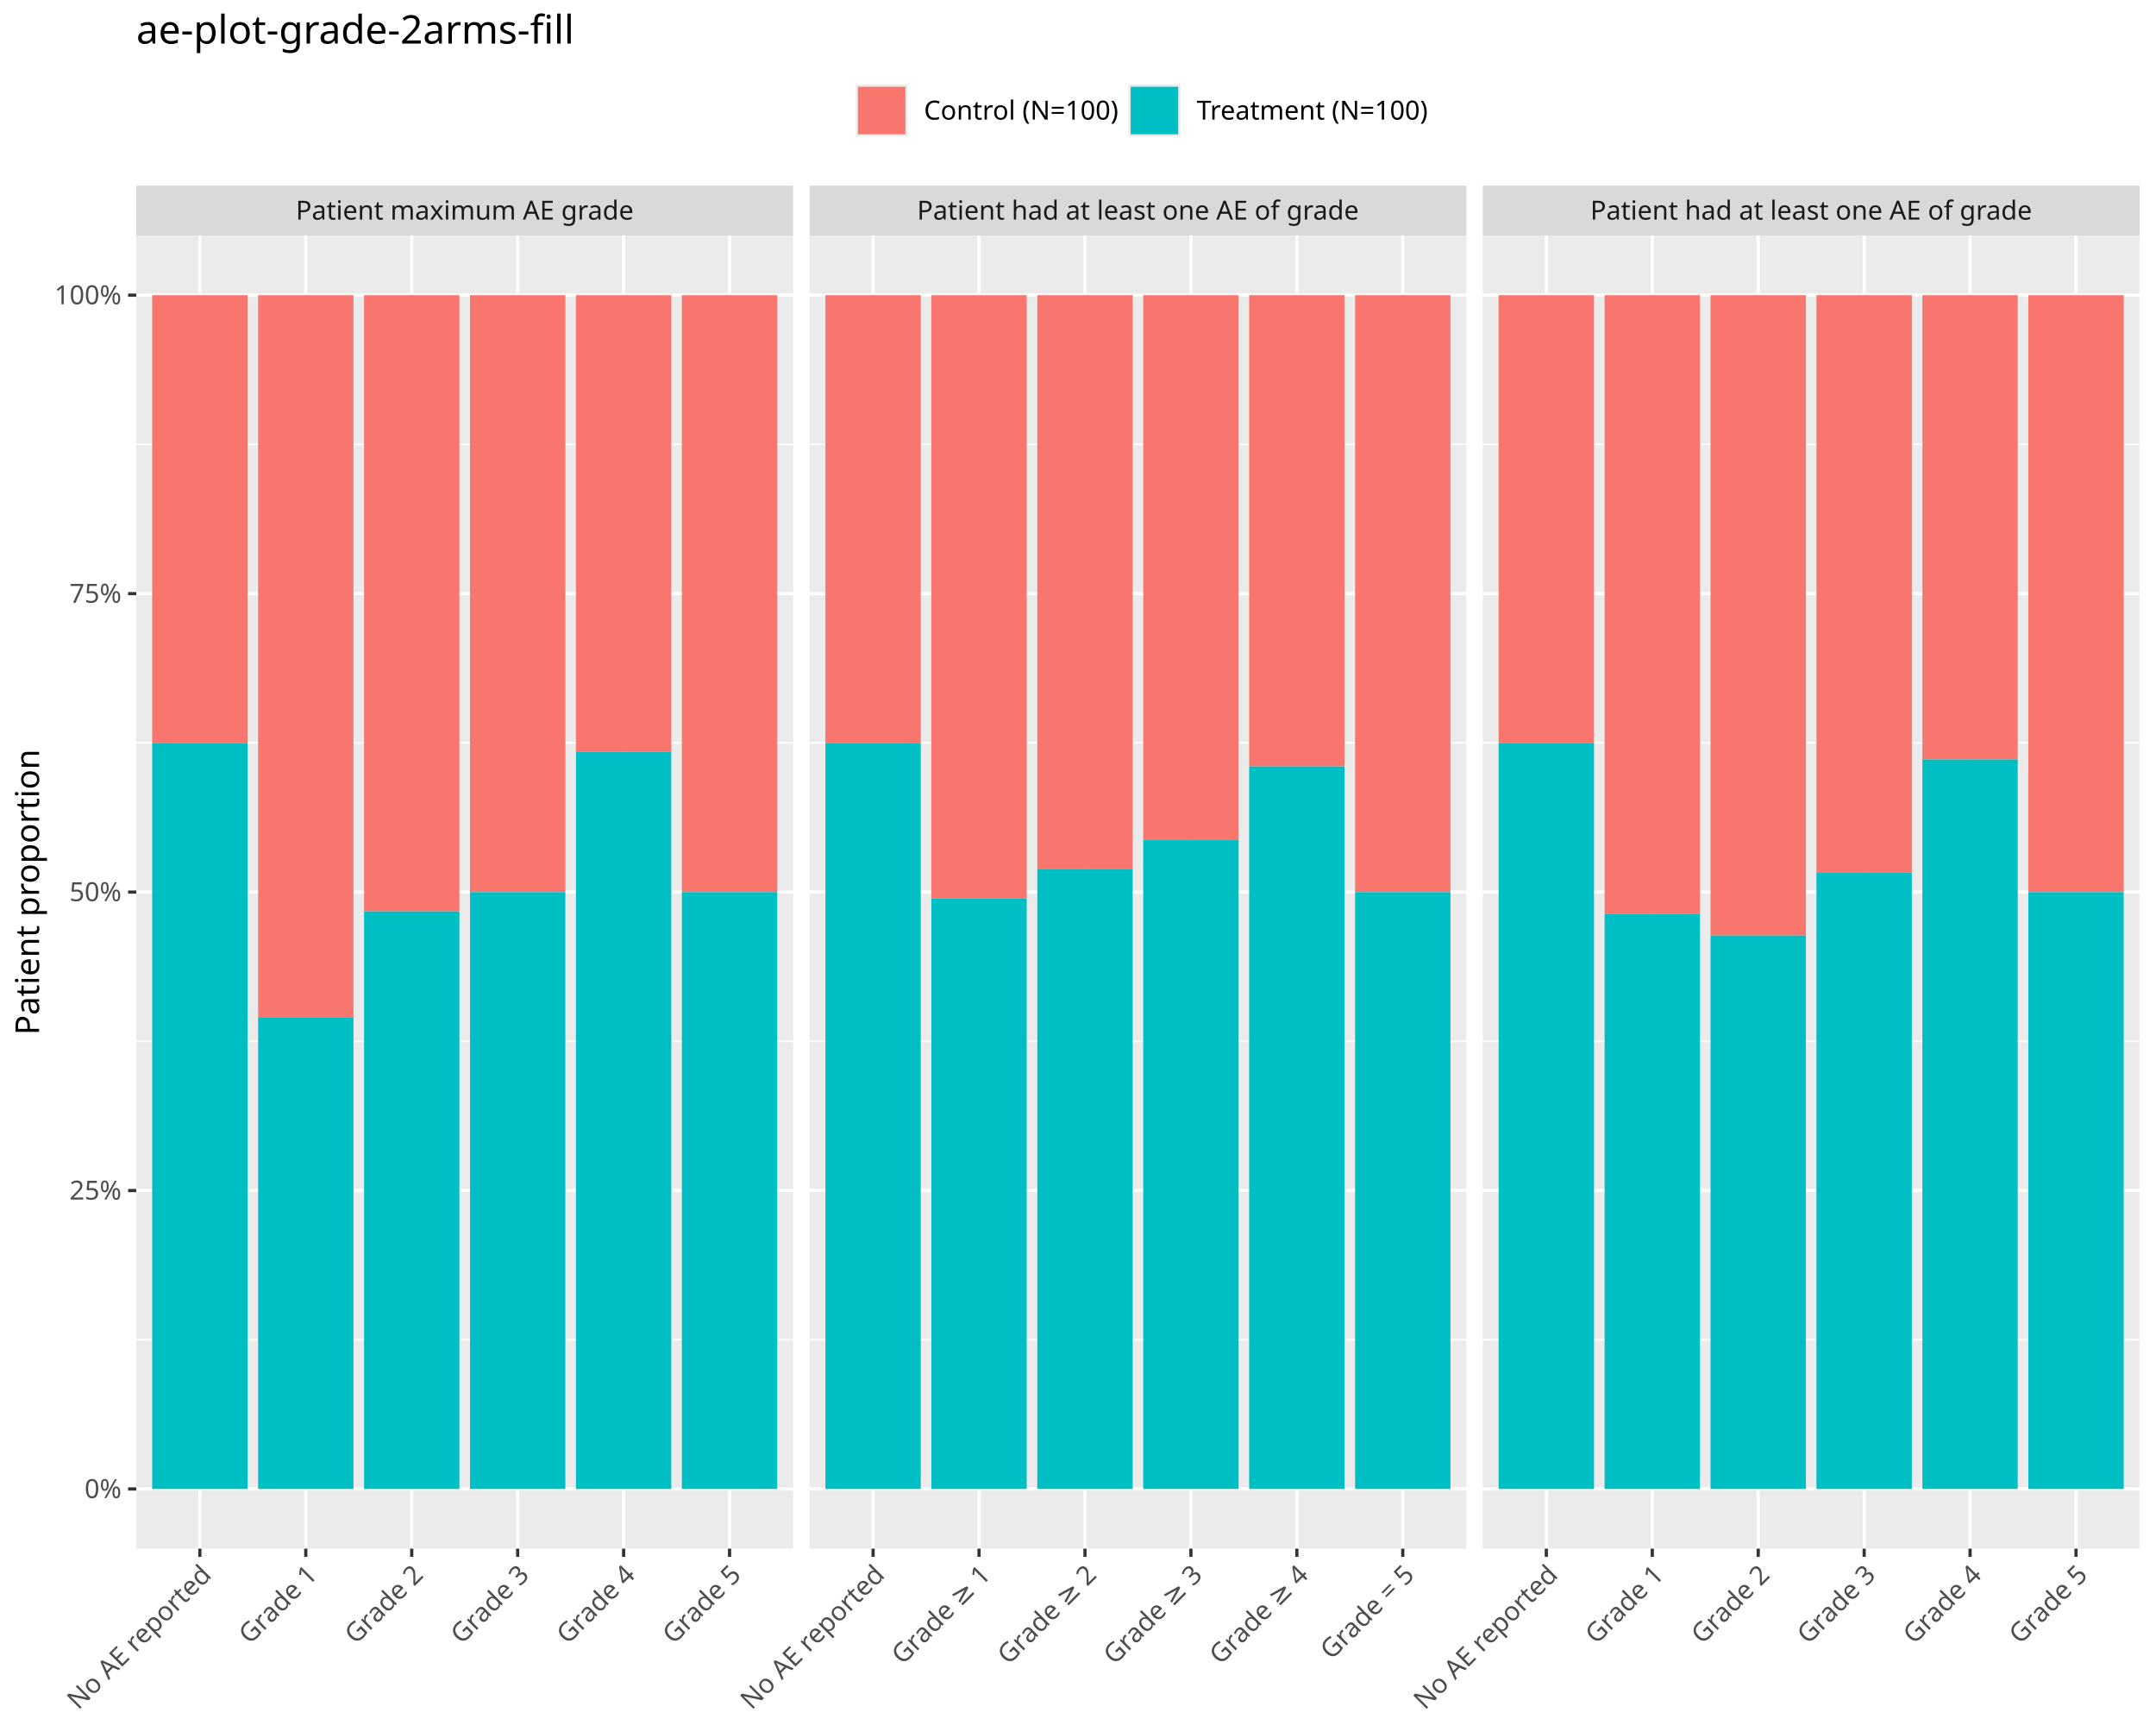
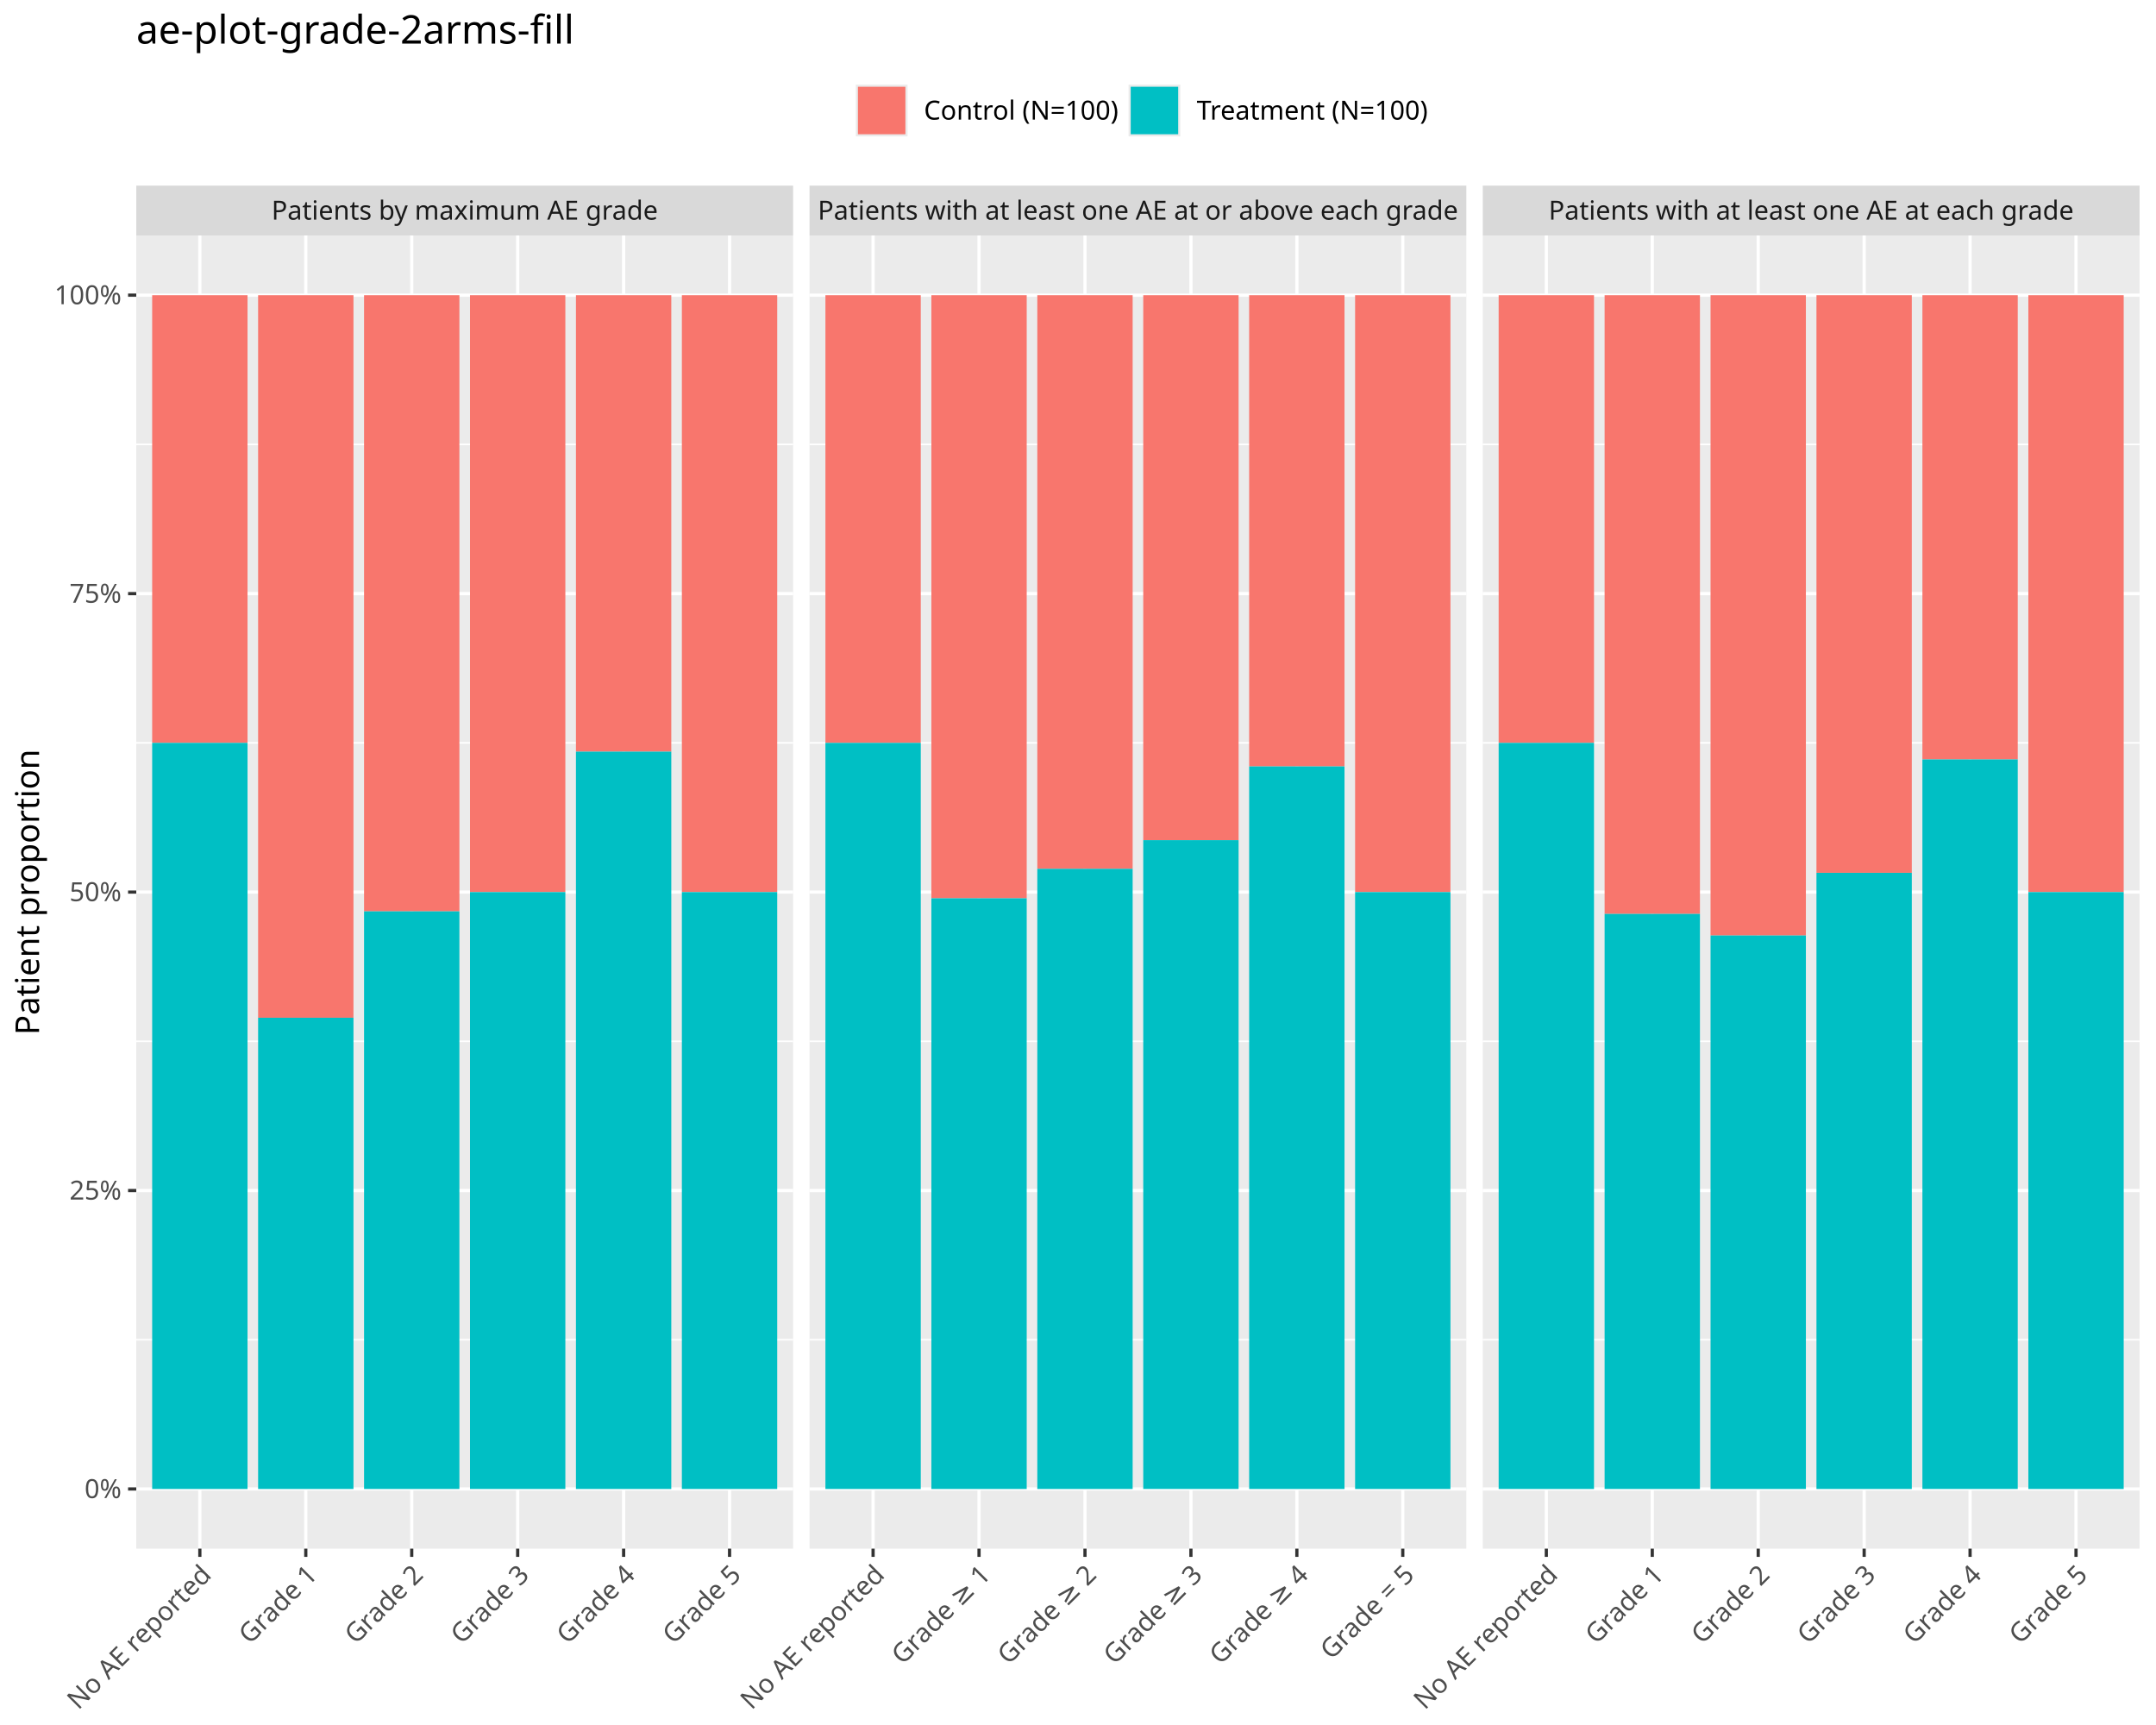
<svg xmlns="http://www.w3.org/2000/svg" class="svglite" data-engine-version="2.0" width="720.00pt" height="576.00pt" viewBox="0 0 720.00 576.00">
  <defs>
    <style type="text/css">
    .svglite line, .svglite polyline, .svglite polygon, .svglite path, .svglite rect, .svglite circle {
      fill: none;
      stroke: #000000;
      stroke-linecap: round;
      stroke-linejoin: round;
      stroke-miterlimit: 10.00;
    }
  </style>
  </defs>
  <rect width="100%" height="100%" style="stroke: none; fill: #FFFFFF;" />
  <defs>
    <clipPath id="cpMC4wMHw3MjAuMDB8MC4wMHw1NzYuMDA=">
      <rect x="0.00" y="0.00" width="720.00" height="576.00" />
    </clipPath>
  </defs>
  <g clip-path="url(#cpMC4wMHw3MjAuMDB8MC4wMHw1NzYuMDA=)">
    <rect x="0" y="0.00" width="720.00" height="576.00" style="stroke-width: 1.07; stroke: #FFFFFF; fill: #FFFFFF;" />
  </g>
  <defs>
    <clipPath id="cpNDUuNTF8MjY0Ljg2fDc4LjYzfDUxNy4xMg==">
      <rect x="45.51" y="78.63" width="219.35" height="438.49" />
    </clipPath>
  </defs>
  <g clip-path="url(#cpNDUuNTF8MjY0Ljg2fDc4LjYzfDUxNy4xMg==)">
    <rect x="45.51" y="78.63" width="219.35" height="438.49" style="stroke-width: 1.07; stroke: none; fill: #EBEBEB;" />
    <polyline points="45.51,447.36 264.86,447.36 " style="stroke-width: 0.53; stroke: #FFFFFF; stroke-linecap: butt;" />
    <polyline points="45.51,347.70 264.86,347.70 " style="stroke-width: 0.53; stroke: #FFFFFF; stroke-linecap: butt;" />
    <polyline points="45.51,248.05 264.86,248.05 " style="stroke-width: 0.53; stroke: #FFFFFF; stroke-linecap: butt;" />
    <polyline points="45.51,148.39 264.86,148.39 " style="stroke-width: 0.53; stroke: #FFFFFF; stroke-linecap: butt;" />
    <polyline points="45.51,497.19 264.86,497.19 " style="stroke-width: 1.07; stroke: #FFFFFF; stroke-linecap: butt;" />
    <polyline points="45.51,397.53 264.86,397.53 " style="stroke-width: 1.07; stroke: #FFFFFF; stroke-linecap: butt;" />
    <polyline points="45.51,297.88 264.86,297.88 " style="stroke-width: 1.07; stroke: #FFFFFF; stroke-linecap: butt;" />
    <polyline points="45.51,198.22 264.86,198.22 " style="stroke-width: 1.07; stroke: #FFFFFF; stroke-linecap: butt;" />
    <polyline points="45.51,98.56 264.86,98.56 " style="stroke-width: 1.07; stroke: #FFFFFF; stroke-linecap: butt;" />
    <polyline points="66.74,517.12 66.74,78.63 " style="stroke-width: 1.07; stroke: #FFFFFF; stroke-linecap: butt;" />
    <polyline points="102.12,517.12 102.12,78.63 " style="stroke-width: 1.07; stroke: #FFFFFF; stroke-linecap: butt;" />
    <polyline points="137.50,517.12 137.50,78.63 " style="stroke-width: 1.07; stroke: #FFFFFF; stroke-linecap: butt;" />
    <polyline points="172.88,517.12 172.88,78.63 " style="stroke-width: 1.07; stroke: #FFFFFF; stroke-linecap: butt;" />
    <polyline points="208.26,517.12 208.26,78.63 " style="stroke-width: 1.07; stroke: #FFFFFF; stroke-linecap: butt;" />
    <polyline points="243.64,517.12 243.64,78.63 " style="stroke-width: 1.07; stroke: #FFFFFF; stroke-linecap: butt;" />
    <rect x="50.82" y="98.56" width="31.84" height="149.48" style="stroke-width: 1.07; stroke: none; stroke-linecap: butt; stroke-linejoin: miter; fill: #F8766D;" />
    <rect x="50.82" y="248.05" width="31.84" height="249.14" style="stroke-width: 1.07; stroke: none; stroke-linecap: butt; stroke-linejoin: miter; fill: #00BFC4;" />
    <rect x="86.20" y="98.56" width="31.84" height="241.27" style="stroke-width: 1.07; stroke: none; stroke-linecap: butt; stroke-linejoin: miter; fill: #F8766D;" />
    <rect x="86.20" y="339.84" width="31.84" height="157.35" style="stroke-width: 1.07; stroke: none; stroke-linecap: butt; stroke-linejoin: miter; fill: #00BFC4;" />
    <rect x="121.58" y="98.56" width="31.84" height="205.74" style="stroke-width: 1.07; stroke: none; stroke-linecap: butt; stroke-linejoin: miter; fill: #F8766D;" />
    <rect x="121.58" y="304.31" width="31.84" height="192.88" style="stroke-width: 1.07; stroke: none; stroke-linecap: butt; stroke-linejoin: miter; fill: #00BFC4;" />
    <rect x="156.96" y="98.56" width="31.84" height="199.31" style="stroke-width: 1.07; stroke: none; stroke-linecap: butt; stroke-linejoin: miter; fill: #F8766D;" />
    <rect x="156.96" y="297.88" width="31.84" height="199.31" style="stroke-width: 1.07; stroke: none; stroke-linecap: butt; stroke-linejoin: miter; fill: #00BFC4;" />
    <rect x="192.34" y="98.56" width="31.84" height="152.42" style="stroke-width: 1.07; stroke: none; stroke-linecap: butt; stroke-linejoin: miter; fill: #F8766D;" />
    <rect x="192.34" y="250.98" width="31.84" height="246.21" style="stroke-width: 1.07; stroke: none; stroke-linecap: butt; stroke-linejoin: miter; fill: #00BFC4;" />
    <rect x="227.71" y="98.56" width="31.84" height="199.31" style="stroke-width: 1.07; stroke: none; stroke-linecap: butt; stroke-linejoin: miter; fill: #F8766D;" />
    <rect x="227.71" y="297.88" width="31.84" height="199.31" style="stroke-width: 1.07; stroke: none; stroke-linecap: butt; stroke-linejoin: miter; fill: #00BFC4;" />
  </g>
  <g clip-path="url(#cpMC4wMHw3MjAuMDB8MC4wMHw1NzYuMDA=)">
</g>
  <defs>
    <clipPath id="cpMjcwLjM0fDQ4OS42OXw3OC42M3w1MTcuMTI=">
      <rect x="270.34" y="78.63" width="219.35" height="438.49" />
    </clipPath>
  </defs>
  <g clip-path="url(#cpMjcwLjM0fDQ4OS42OXw3OC42M3w1MTcuMTI=)">
    <rect x="270.34" y="78.63" width="219.35" height="438.49" style="stroke-width: 1.07; stroke: none; fill: #EBEBEB;" />
    <polyline points="270.34,447.36 489.69,447.36 " style="stroke-width: 0.53; stroke: #FFFFFF; stroke-linecap: butt;" />
    <polyline points="270.34,347.70 489.69,347.70 " style="stroke-width: 0.53; stroke: #FFFFFF; stroke-linecap: butt;" />
    <polyline points="270.34,248.05 489.69,248.05 " style="stroke-width: 0.53; stroke: #FFFFFF; stroke-linecap: butt;" />
    <polyline points="270.34,148.39 489.69,148.39 " style="stroke-width: 0.53; stroke: #FFFFFF; stroke-linecap: butt;" />
    <polyline points="270.34,497.19 489.69,497.19 " style="stroke-width: 1.07; stroke: #FFFFFF; stroke-linecap: butt;" />
    <polyline points="270.34,397.53 489.69,397.53 " style="stroke-width: 1.07; stroke: #FFFFFF; stroke-linecap: butt;" />
    <polyline points="270.34,297.88 489.69,297.88 " style="stroke-width: 1.07; stroke: #FFFFFF; stroke-linecap: butt;" />
    <polyline points="270.34,198.22 489.69,198.22 " style="stroke-width: 1.07; stroke: #FFFFFF; stroke-linecap: butt;" />
    <polyline points="270.34,98.56 489.69,98.56 " style="stroke-width: 1.07; stroke: #FFFFFF; stroke-linecap: butt;" />
    <polyline points="291.57,517.12 291.57,78.63 " style="stroke-width: 1.07; stroke: #FFFFFF; stroke-linecap: butt;" />
    <polyline points="326.95,517.12 326.95,78.63 " style="stroke-width: 1.07; stroke: #FFFFFF; stroke-linecap: butt;" />
    <polyline points="362.33,517.12 362.33,78.63 " style="stroke-width: 1.07; stroke: #FFFFFF; stroke-linecap: butt;" />
    <polyline points="397.71,517.12 397.71,78.63 " style="stroke-width: 1.07; stroke: #FFFFFF; stroke-linecap: butt;" />
    <polyline points="433.09,517.12 433.09,78.63 " style="stroke-width: 1.07; stroke: #FFFFFF; stroke-linecap: butt;" />
    <polyline points="468.46,517.12 468.46,78.63 " style="stroke-width: 1.07; stroke: #FFFFFF; stroke-linecap: butt;" />
    <rect x="275.65" y="98.56" width="31.84" height="149.48" style="stroke-width: 1.07; stroke: none; stroke-linecap: butt; stroke-linejoin: miter; fill: #F8766D;" />
    <rect x="275.65" y="248.05" width="31.84" height="249.14" style="stroke-width: 1.07; stroke: none; stroke-linecap: butt; stroke-linejoin: miter; fill: #00BFC4;" />
    <rect x="311.03" y="98.56" width="31.84" height="201.39" style="stroke-width: 1.07; stroke: none; stroke-linecap: butt; stroke-linejoin: miter; fill: #F8766D;" />
    <rect x="311.03" y="299.95" width="31.84" height="197.24" style="stroke-width: 1.07; stroke: none; stroke-linecap: butt; stroke-linejoin: miter; fill: #00BFC4;" />
    <rect x="346.41" y="98.56" width="31.84" height="191.55" style="stroke-width: 1.07; stroke: none; stroke-linecap: butt; stroke-linejoin: miter; fill: #F8766D;" />
    <rect x="346.41" y="290.11" width="31.84" height="207.08" style="stroke-width: 1.07; stroke: none; stroke-linecap: butt; stroke-linejoin: miter; fill: #00BFC4;" />
    <rect x="381.79" y="98.56" width="31.84" height="181.98" style="stroke-width: 1.07; stroke: none; stroke-linecap: butt; stroke-linejoin: miter; fill: #F8766D;" />
    <rect x="381.79" y="280.54" width="31.84" height="216.64" style="stroke-width: 1.07; stroke: none; stroke-linecap: butt; stroke-linejoin: miter; fill: #00BFC4;" />
    <rect x="417.16" y="98.56" width="31.84" height="157.35" style="stroke-width: 1.07; stroke: none; stroke-linecap: butt; stroke-linejoin: miter; fill: #F8766D;" />
    <rect x="417.16" y="255.92" width="31.84" height="241.27" style="stroke-width: 1.07; stroke: none; stroke-linecap: butt; stroke-linejoin: miter; fill: #00BFC4;" />
    <rect x="452.54" y="98.56" width="31.84" height="199.31" style="stroke-width: 1.07; stroke: none; stroke-linecap: butt; stroke-linejoin: miter; fill: #F8766D;" />
    <rect x="452.54" y="297.88" width="31.84" height="199.31" style="stroke-width: 1.07; stroke: none; stroke-linecap: butt; stroke-linejoin: miter; fill: #00BFC4;" />
  </g>
  <g clip-path="url(#cpMC4wMHw3MjAuMDB8MC4wMHw1NzYuMDA=)">
</g>
  <defs>
    <clipPath id="cpNDk1LjE3fDcxNC41Mnw3OC42M3w1MTcuMTI=">
      <rect x="495.17" y="78.63" width="219.35" height="438.49" />
    </clipPath>
  </defs>
  <g clip-path="url(#cpNDk1LjE3fDcxNC41Mnw3OC42M3w1MTcuMTI=)">
    <rect x="495.17" y="78.63" width="219.35" height="438.49" style="stroke-width: 1.07; stroke: none; fill: #EBEBEB;" />
    <polyline points="495.17,447.36 714.52,447.36 " style="stroke-width: 0.53; stroke: #FFFFFF; stroke-linecap: butt;" />
    <polyline points="495.17,347.70 714.52,347.70 " style="stroke-width: 0.53; stroke: #FFFFFF; stroke-linecap: butt;" />
    <polyline points="495.17,248.05 714.52,248.05 " style="stroke-width: 0.53; stroke: #FFFFFF; stroke-linecap: butt;" />
    <polyline points="495.17,148.39 714.52,148.39 " style="stroke-width: 0.53; stroke: #FFFFFF; stroke-linecap: butt;" />
    <polyline points="495.17,497.19 714.52,497.19 " style="stroke-width: 1.07; stroke: #FFFFFF; stroke-linecap: butt;" />
    <polyline points="495.17,397.53 714.52,397.53 " style="stroke-width: 1.07; stroke: #FFFFFF; stroke-linecap: butt;" />
    <polyline points="495.17,297.88 714.52,297.88 " style="stroke-width: 1.07; stroke: #FFFFFF; stroke-linecap: butt;" />
    <polyline points="495.17,198.22 714.52,198.22 " style="stroke-width: 1.07; stroke: #FFFFFF; stroke-linecap: butt;" />
    <polyline points="495.17,98.56 714.52,98.56 " style="stroke-width: 1.07; stroke: #FFFFFF; stroke-linecap: butt;" />
    <polyline points="516.40,517.12 516.40,78.63 " style="stroke-width: 1.07; stroke: #FFFFFF; stroke-linecap: butt;" />
    <polyline points="551.78,517.12 551.78,78.63 " style="stroke-width: 1.07; stroke: #FFFFFF; stroke-linecap: butt;" />
    <polyline points="587.16,517.12 587.16,78.63 " style="stroke-width: 1.07; stroke: #FFFFFF; stroke-linecap: butt;" />
    <polyline points="622.54,517.12 622.54,78.63 " style="stroke-width: 1.07; stroke: #FFFFFF; stroke-linecap: butt;" />
    <polyline points="657.91,517.12 657.91,78.63 " style="stroke-width: 1.07; stroke: #FFFFFF; stroke-linecap: butt;" />
    <polyline points="693.29,517.12 693.29,78.63 " style="stroke-width: 1.07; stroke: #FFFFFF; stroke-linecap: butt;" />
    <rect x="500.48" y="98.56" width="31.84" height="149.48" style="stroke-width: 1.07; stroke: none; stroke-linecap: butt; stroke-linejoin: miter; fill: #F8766D;" />
    <rect x="500.48" y="248.05" width="31.84" height="249.14" style="stroke-width: 1.07; stroke: none; stroke-linecap: butt; stroke-linejoin: miter; fill: #00BFC4;" />
    <rect x="535.86" y="98.56" width="31.84" height="206.61" style="stroke-width: 1.07; stroke: none; stroke-linecap: butt; stroke-linejoin: miter; fill: #F8766D;" />
    <rect x="535.86" y="305.17" width="31.84" height="192.02" style="stroke-width: 1.07; stroke: none; stroke-linecap: butt; stroke-linejoin: miter; fill: #00BFC4;" />
    <rect x="571.24" y="98.56" width="31.84" height="213.81" style="stroke-width: 1.07; stroke: none; stroke-linecap: butt; stroke-linejoin: miter; fill: #F8766D;" />
    <rect x="571.24" y="312.37" width="31.84" height="184.82" style="stroke-width: 1.07; stroke: none; stroke-linecap: butt; stroke-linejoin: miter; fill: #00BFC4;" />
    <rect x="606.61" y="98.56" width="31.84" height="192.88" style="stroke-width: 1.07; stroke: none; stroke-linecap: butt; stroke-linejoin: miter; fill: #F8766D;" />
    <rect x="606.61" y="291.45" width="31.84" height="205.74" style="stroke-width: 1.07; stroke: none; stroke-linecap: butt; stroke-linejoin: miter; fill: #00BFC4;" />
    <rect x="641.99" y="98.56" width="31.84" height="155.02" style="stroke-width: 1.07; stroke: none; stroke-linecap: butt; stroke-linejoin: miter; fill: #F8766D;" />
    <rect x="641.99" y="253.58" width="31.84" height="243.60" style="stroke-width: 1.07; stroke: none; stroke-linecap: butt; stroke-linejoin: miter; fill: #00BFC4;" />
    <rect x="677.37" y="98.56" width="31.84" height="199.31" style="stroke-width: 1.07; stroke: none; stroke-linecap: butt; stroke-linejoin: miter; fill: #F8766D;" />
    <rect x="677.37" y="297.88" width="31.84" height="199.31" style="stroke-width: 1.07; stroke: none; stroke-linecap: butt; stroke-linejoin: miter; fill: #00BFC4;" />
  </g>
  <g clip-path="url(#cpMC4wMHw3MjAuMDB8MC4wMHw1NzYuMDA=)">
</g>
  <defs>
    <clipPath id="cpNDUuNTF8MjY0Ljg2fDYxLjk4fDc4LjYz">
      <rect x="45.51" y="61.98" width="219.35" height="16.65" />
    </clipPath>
  </defs>
  <g clip-path="url(#cpNDUuNTF8MjY0Ljg2fDYxLjk4fDc4LjYz)">
    <rect x="45.51" y="61.98" width="219.35" height="16.65" style="stroke-width: 1.07; stroke: none; fill: #D9D9D9;" />
-     <text x="155.19" y="73.33" text-anchor="middle" style="font-size: 8.80px; fill: #1A1A1A; font-family: sans;" textLength="107.13px" lengthAdjust="spacingAndGlyphs">Patient maximum AE grade</text>
+     <text x="155.19" y="73.33" text-anchor="middle" style="font-size: 8.80px; fill: #1A1A1A; font-family: sans;" textLength="123.28px" lengthAdjust="spacingAndGlyphs">Patients by maximum AE grade</text>
  </g>
  <g clip-path="url(#cpMC4wMHw3MjAuMDB8MC4wMHw1NzYuMDA=)">
</g>
  <defs>
    <clipPath id="cpMjcwLjM0fDQ4OS42OXw2MS45OHw3OC42Mw==">
      <rect x="270.34" y="61.98" width="219.35" height="16.65" />
    </clipPath>
  </defs>
  <g clip-path="url(#cpMjcwLjM0fDQ4OS42OXw2MS45OHw3OC42Mw==)">
    <rect x="270.34" y="61.98" width="219.35" height="16.65" style="stroke-width: 1.07; stroke: none; fill: #D9D9D9;" />
-     <text x="380.02" y="73.33" text-anchor="middle" style="font-size: 8.80px; fill: #1A1A1A; font-family: sans;" textLength="141.40px" lengthAdjust="spacingAndGlyphs">Patient had at least one AE of grade</text>
+     <text x="380.02" y="73.33" text-anchor="middle" style="font-size: 8.80px; fill: #1A1A1A; font-family: sans;" textLength="205.00px" lengthAdjust="spacingAndGlyphs">Patients with at least one AE at or above each grade</text>
  </g>
  <g clip-path="url(#cpMC4wMHw3MjAuMDB8MC4wMHw1NzYuMDA=)">
</g>
  <defs>
    <clipPath id="cpNDk1LjE3fDcxNC41Mnw2MS45OHw3OC42Mw==">
      <rect x="495.17" y="61.98" width="219.35" height="16.65" />
    </clipPath>
  </defs>
  <g clip-path="url(#cpNDk1LjE3fDcxNC41Mnw2MS45OHw3OC42Mw==)">
    <rect x="495.17" y="61.98" width="219.35" height="16.65" style="stroke-width: 1.07; stroke: none; fill: #D9D9D9;" />
-     <text x="604.85" y="73.33" text-anchor="middle" style="font-size: 8.80px; fill: #1A1A1A; font-family: sans;" textLength="143.84px" lengthAdjust="spacingAndGlyphs">Patient had at least one AE of grade </text>
+     <text x="604.85" y="73.33" text-anchor="middle" style="font-size: 8.80px; fill: #1A1A1A; font-family: sans;" textLength="170.74px" lengthAdjust="spacingAndGlyphs">Patients with at least one AE at each grade </text>
  </g>
  <g clip-path="url(#cpMC4wMHw3MjAuMDB8MC4wMHw1NzYuMDA=)">
    <polyline points="66.74,519.86 66.74,517.12 " style="stroke-width: 1.07; stroke: #333333; stroke-linecap: butt;" />
    <polyline points="102.12,519.86 102.12,517.12 " style="stroke-width: 1.07; stroke: #333333; stroke-linecap: butt;" />
    <polyline points="137.50,519.86 137.50,517.12 " style="stroke-width: 1.07; stroke: #333333; stroke-linecap: butt;" />
    <polyline points="172.88,519.86 172.88,517.12 " style="stroke-width: 1.07; stroke: #333333; stroke-linecap: butt;" />
    <polyline points="208.26,519.86 208.26,517.12 " style="stroke-width: 1.07; stroke: #333333; stroke-linecap: butt;" />
    <polyline points="243.64,519.86 243.64,517.12 " style="stroke-width: 1.07; stroke: #333333; stroke-linecap: butt;" />
    <text transform="translate(71.02,526.33) rotate(-45)" text-anchor="end" style="font-size: 8.80px; fill: #4D4D4D; font-family: sans;" textLength="60.66px" lengthAdjust="spacingAndGlyphs">No AE reported</text>
    <text transform="translate(106.40,526.33) rotate(-45)" text-anchor="end" style="font-size: 8.80px; fill: #4D4D4D; font-family: sans;" textLength="31.80px" lengthAdjust="spacingAndGlyphs">Grade 1</text>
    <text transform="translate(141.78,526.33) rotate(-45)" text-anchor="end" style="font-size: 8.80px; fill: #4D4D4D; font-family: sans;" textLength="31.80px" lengthAdjust="spacingAndGlyphs">Grade 2</text>
    <text transform="translate(177.16,526.33) rotate(-45)" text-anchor="end" style="font-size: 8.80px; fill: #4D4D4D; font-family: sans;" textLength="31.80px" lengthAdjust="spacingAndGlyphs">Grade 3</text>
    <text transform="translate(212.54,526.33) rotate(-45)" text-anchor="end" style="font-size: 8.80px; fill: #4D4D4D; font-family: sans;" textLength="31.80px" lengthAdjust="spacingAndGlyphs">Grade 4</text>
    <text transform="translate(247.92,526.33) rotate(-45)" text-anchor="end" style="font-size: 8.80px; fill: #4D4D4D; font-family: sans;" textLength="31.80px" lengthAdjust="spacingAndGlyphs">Grade 5</text>
    <polyline points="291.57,519.86 291.57,517.12 " style="stroke-width: 1.07; stroke: #333333; stroke-linecap: butt;" />
    <polyline points="326.95,519.86 326.95,517.12 " style="stroke-width: 1.07; stroke: #333333; stroke-linecap: butt;" />
    <polyline points="362.33,519.86 362.33,517.12 " style="stroke-width: 1.07; stroke: #333333; stroke-linecap: butt;" />
    <polyline points="397.71,519.86 397.71,517.12 " style="stroke-width: 1.07; stroke: #333333; stroke-linecap: butt;" />
    <polyline points="433.09,519.86 433.09,517.12 " style="stroke-width: 1.07; stroke: #333333; stroke-linecap: butt;" />
    <polyline points="468.46,519.86 468.46,517.12 " style="stroke-width: 1.07; stroke: #333333; stroke-linecap: butt;" />
    <text transform="translate(295.85,526.33) rotate(-45)" text-anchor="end" style="font-size: 8.80px; fill: #4D4D4D; font-family: sans;" textLength="60.66px" lengthAdjust="spacingAndGlyphs">No AE reported</text>
    <text transform="translate(331.23,526.33) rotate(-45)" text-anchor="end" style="font-size: 8.80px; fill: #4D4D4D; font-family: sans;" textLength="39.08px" lengthAdjust="spacingAndGlyphs">Grade ≥ 1</text>
    <text transform="translate(366.61,526.33) rotate(-45)" text-anchor="end" style="font-size: 8.80px; fill: #4D4D4D; font-family: sans;" textLength="39.08px" lengthAdjust="spacingAndGlyphs">Grade ≥ 2</text>
    <text transform="translate(401.99,526.33) rotate(-45)" text-anchor="end" style="font-size: 8.80px; fill: #4D4D4D; font-family: sans;" textLength="39.08px" lengthAdjust="spacingAndGlyphs">Grade ≥ 3</text>
    <text transform="translate(437.37,526.33) rotate(-45)" text-anchor="end" style="font-size: 8.80px; fill: #4D4D4D; font-family: sans;" textLength="39.08px" lengthAdjust="spacingAndGlyphs">Grade ≥ 4</text>
    <text transform="translate(472.75,526.33) rotate(-45)" text-anchor="end" style="font-size: 8.80px; fill: #4D4D4D; font-family: sans;" textLength="39.39px" lengthAdjust="spacingAndGlyphs">Grade = 5</text>
    <polyline points="516.40,519.86 516.40,517.12 " style="stroke-width: 1.07; stroke: #333333; stroke-linecap: butt;" />
    <polyline points="551.78,519.86 551.78,517.12 " style="stroke-width: 1.07; stroke: #333333; stroke-linecap: butt;" />
    <polyline points="587.16,519.86 587.16,517.12 " style="stroke-width: 1.07; stroke: #333333; stroke-linecap: butt;" />
    <polyline points="622.54,519.86 622.54,517.12 " style="stroke-width: 1.07; stroke: #333333; stroke-linecap: butt;" />
    <polyline points="657.91,519.86 657.91,517.12 " style="stroke-width: 1.07; stroke: #333333; stroke-linecap: butt;" />
    <polyline points="693.29,519.86 693.29,517.12 " style="stroke-width: 1.07; stroke: #333333; stroke-linecap: butt;" />
    <text transform="translate(520.68,526.33) rotate(-45)" text-anchor="end" style="font-size: 8.80px; fill: #4D4D4D; font-family: sans;" textLength="60.66px" lengthAdjust="spacingAndGlyphs">No AE reported</text>
    <text transform="translate(556.06,526.33) rotate(-45)" text-anchor="end" style="font-size: 8.80px; fill: #4D4D4D; font-family: sans;" textLength="31.80px" lengthAdjust="spacingAndGlyphs">Grade 1</text>
    <text transform="translate(591.44,526.33) rotate(-45)" text-anchor="end" style="font-size: 8.80px; fill: #4D4D4D; font-family: sans;" textLength="31.80px" lengthAdjust="spacingAndGlyphs">Grade 2</text>
    <text transform="translate(626.82,526.33) rotate(-45)" text-anchor="end" style="font-size: 8.80px; fill: #4D4D4D; font-family: sans;" textLength="31.80px" lengthAdjust="spacingAndGlyphs">Grade 3</text>
    <text transform="translate(662.20,526.33) rotate(-45)" text-anchor="end" style="font-size: 8.80px; fill: #4D4D4D; font-family: sans;" textLength="31.80px" lengthAdjust="spacingAndGlyphs">Grade 4</text>
    <text transform="translate(697.58,526.33) rotate(-45)" text-anchor="end" style="font-size: 8.80px; fill: #4D4D4D; font-family: sans;" textLength="31.80px" lengthAdjust="spacingAndGlyphs">Grade 5</text>
    <text x="40.58" y="500.22" text-anchor="end" style="font-size: 8.80px; fill: #4D4D4D; font-family: sans;" textLength="12.72px" lengthAdjust="spacingAndGlyphs">0%</text>
    <text x="40.58" y="400.56" text-anchor="end" style="font-size: 8.80px; fill: #4D4D4D; font-family: sans;" textLength="17.61px" lengthAdjust="spacingAndGlyphs">25%</text>
    <text x="40.58" y="300.90" text-anchor="end" style="font-size: 8.80px; fill: #4D4D4D; font-family: sans;" textLength="17.61px" lengthAdjust="spacingAndGlyphs">50%</text>
    <text x="40.58" y="201.25" text-anchor="end" style="font-size: 8.80px; fill: #4D4D4D; font-family: sans;" textLength="17.61px" lengthAdjust="spacingAndGlyphs">75%</text>
    <text x="40.58" y="101.59" text-anchor="end" style="font-size: 8.80px; fill: #4D4D4D; font-family: sans;" textLength="22.51px" lengthAdjust="spacingAndGlyphs">100%</text>
    <polyline points="42.77,497.19 45.51,497.19 " style="stroke-width: 1.07; stroke: #333333; stroke-linecap: butt;" />
    <polyline points="42.77,397.53 45.51,397.53 " style="stroke-width: 1.07; stroke: #333333; stroke-linecap: butt;" />
    <polyline points="42.77,297.88 45.51,297.88 " style="stroke-width: 1.07; stroke: #333333; stroke-linecap: butt;" />
    <polyline points="42.77,198.22 45.51,198.22 " style="stroke-width: 1.07; stroke: #333333; stroke-linecap: butt;" />
    <polyline points="42.77,98.56 45.51,98.56 " style="stroke-width: 1.07; stroke: #333333; stroke-linecap: butt;" />
    <text transform="translate(13.05,297.88) rotate(-90)" text-anchor="middle" style="font-size: 11.00px; font-family: sans;" textLength="86.84px" lengthAdjust="spacingAndGlyphs">Patient proportion</text>
    <rect x="280.31" y="22.78" width="199.41" height="28.24" style="stroke-width: 1.07; stroke: none; fill: #FFFFFF;" />
    <rect x="285.79" y="28.26" width="17.28" height="17.28" style="stroke-width: 1.07; stroke: none; fill: #EBEBEB;" />
    <rect x="286.50" y="28.97" width="15.86" height="15.86" style="stroke-width: 1.07; stroke: none; stroke-linecap: butt; stroke-linejoin: miter; fill: #F8766D;" />
    <rect x="376.89" y="28.26" width="17.28" height="17.28" style="stroke-width: 1.07; stroke: none; fill: #EBEBEB;" />
    <rect x="377.60" y="28.97" width="15.86" height="15.86" style="stroke-width: 1.07; stroke: none; stroke-linecap: butt; stroke-linejoin: miter; fill: #00BFC4;" />
    <text x="308.55" y="39.93" style="font-size: 8.80px; font-family: sans;" textLength="62.86px" lengthAdjust="spacingAndGlyphs">Control (N=100)</text>
    <text x="399.65" y="39.93" style="font-size: 8.80px; font-family: sans;" textLength="74.60px" lengthAdjust="spacingAndGlyphs">Treatment (N=100)</text>
    <text x="45.51" y="14.56" style="font-size: 13.20px; font-family: sans;" textLength="136.45px" lengthAdjust="spacingAndGlyphs">ae-plot-grade-2arms-fill</text>
  </g>
</svg>
